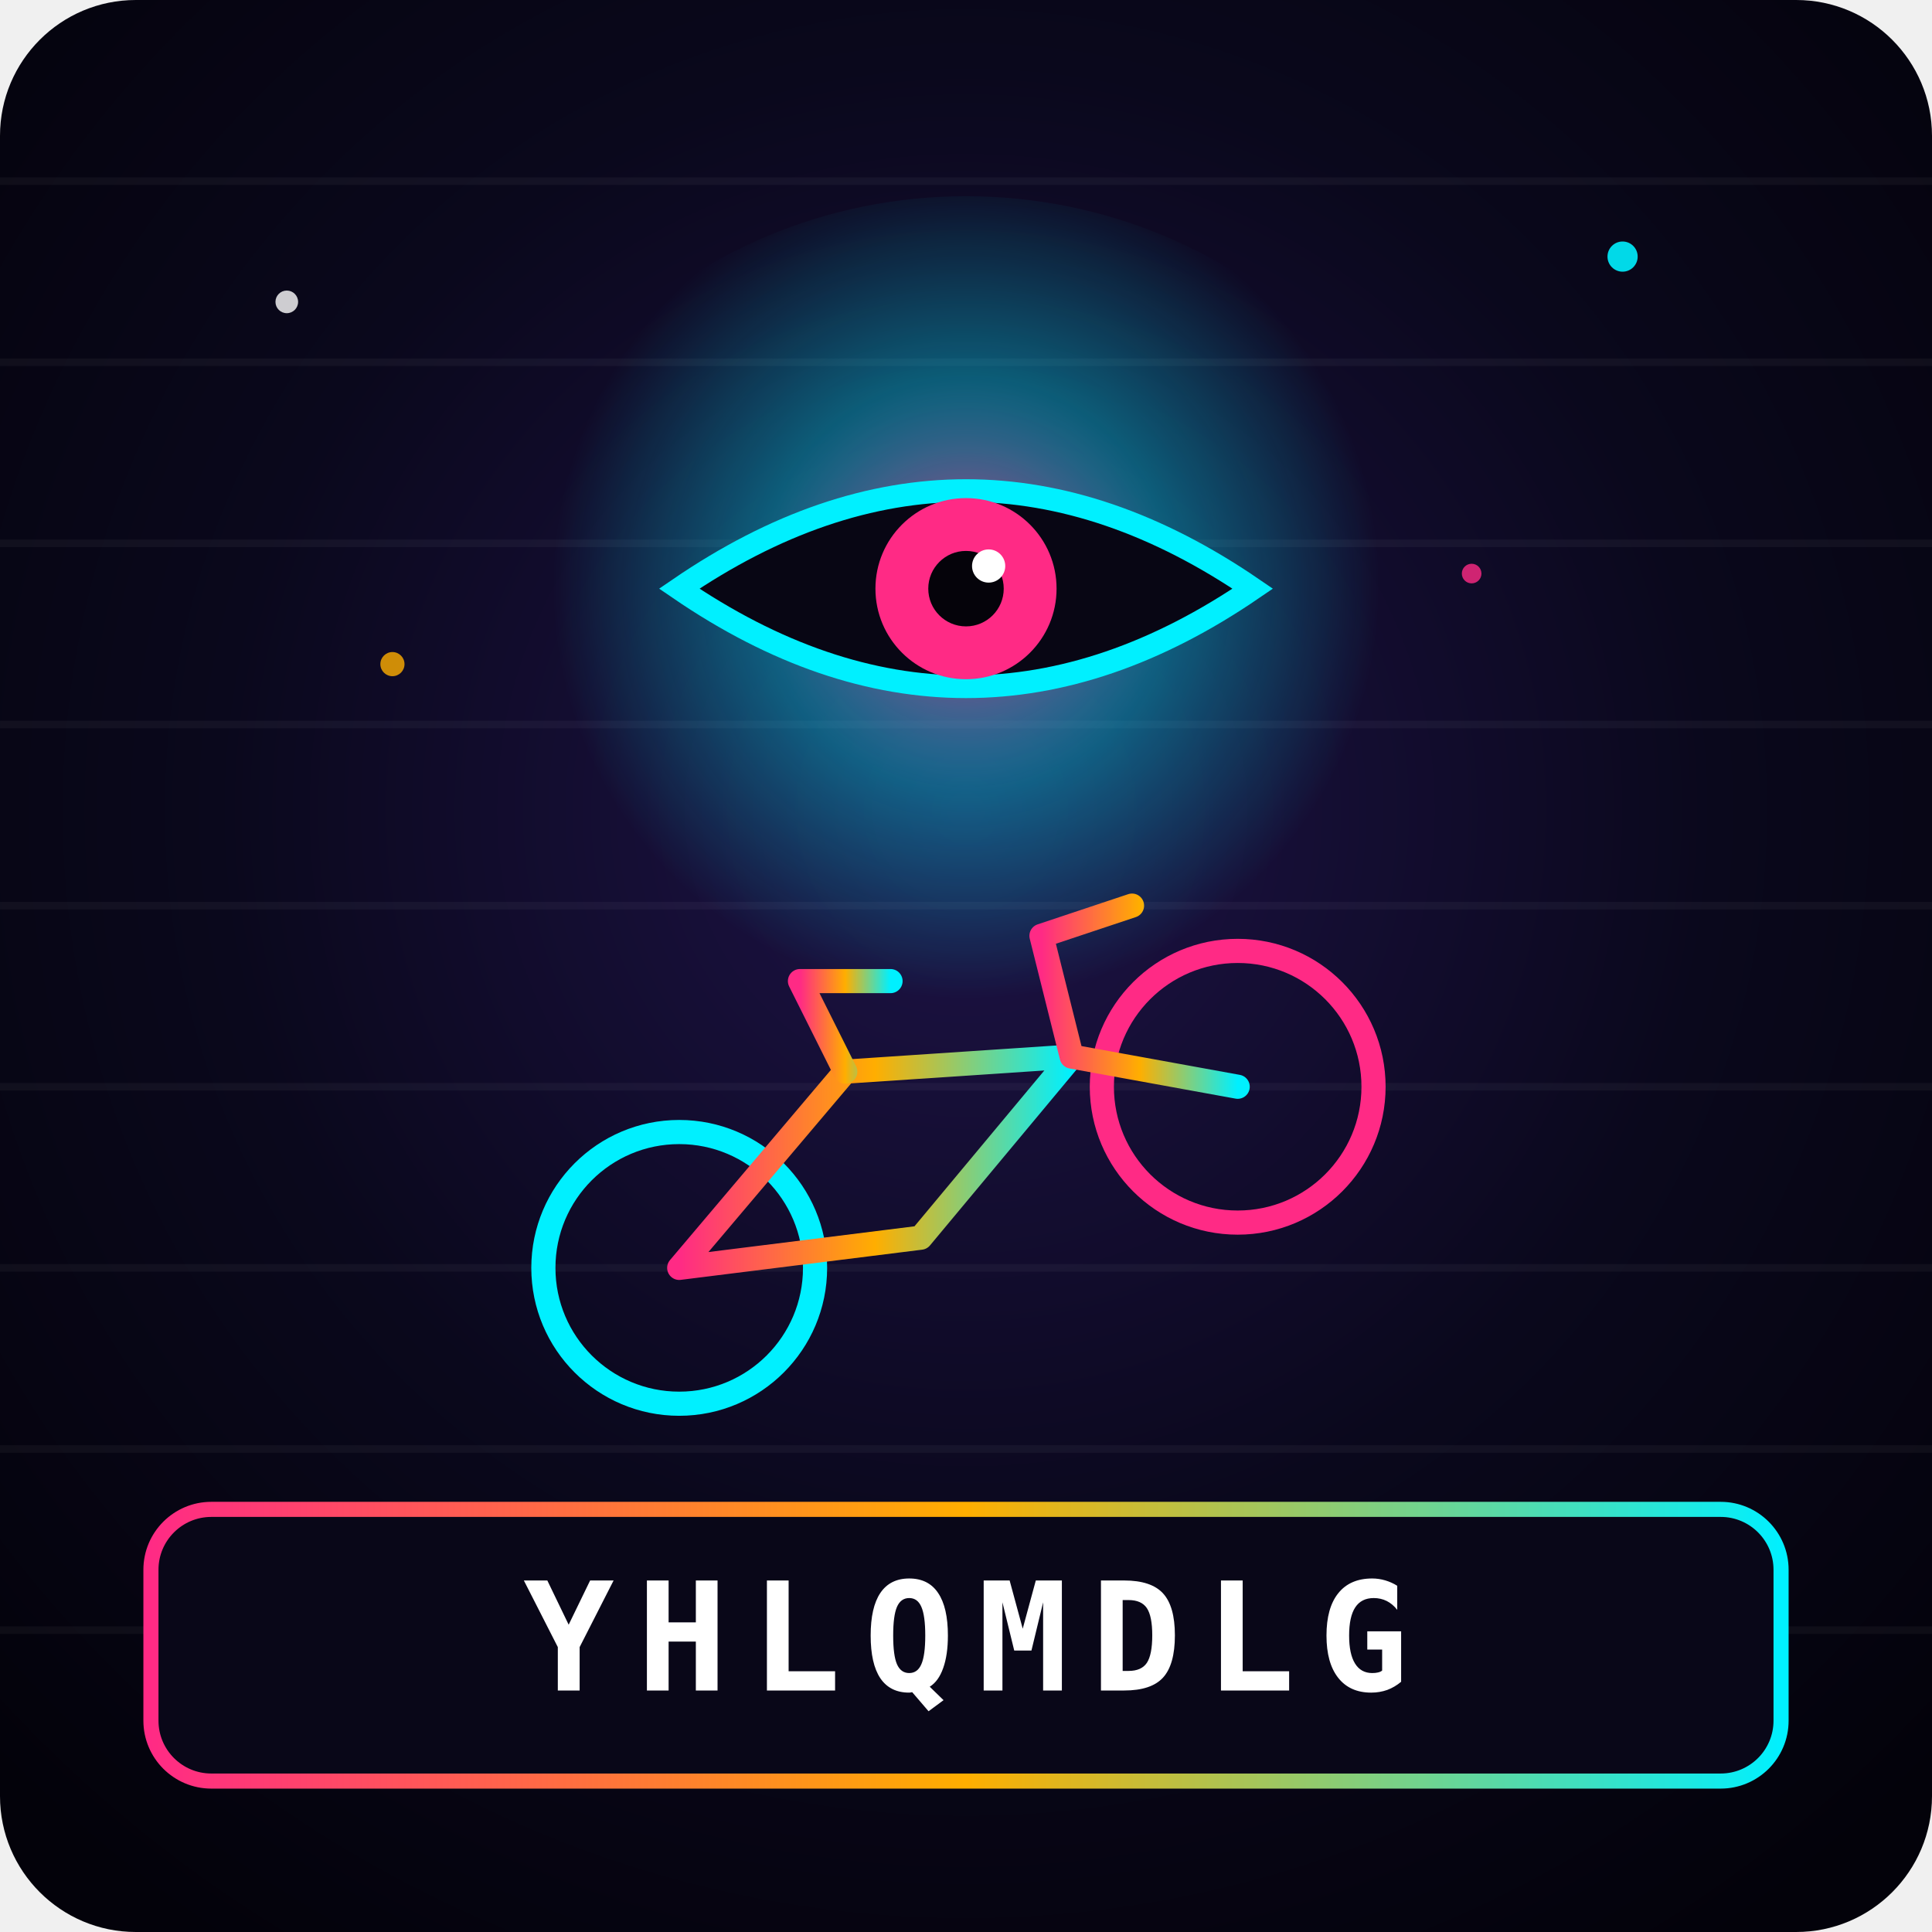
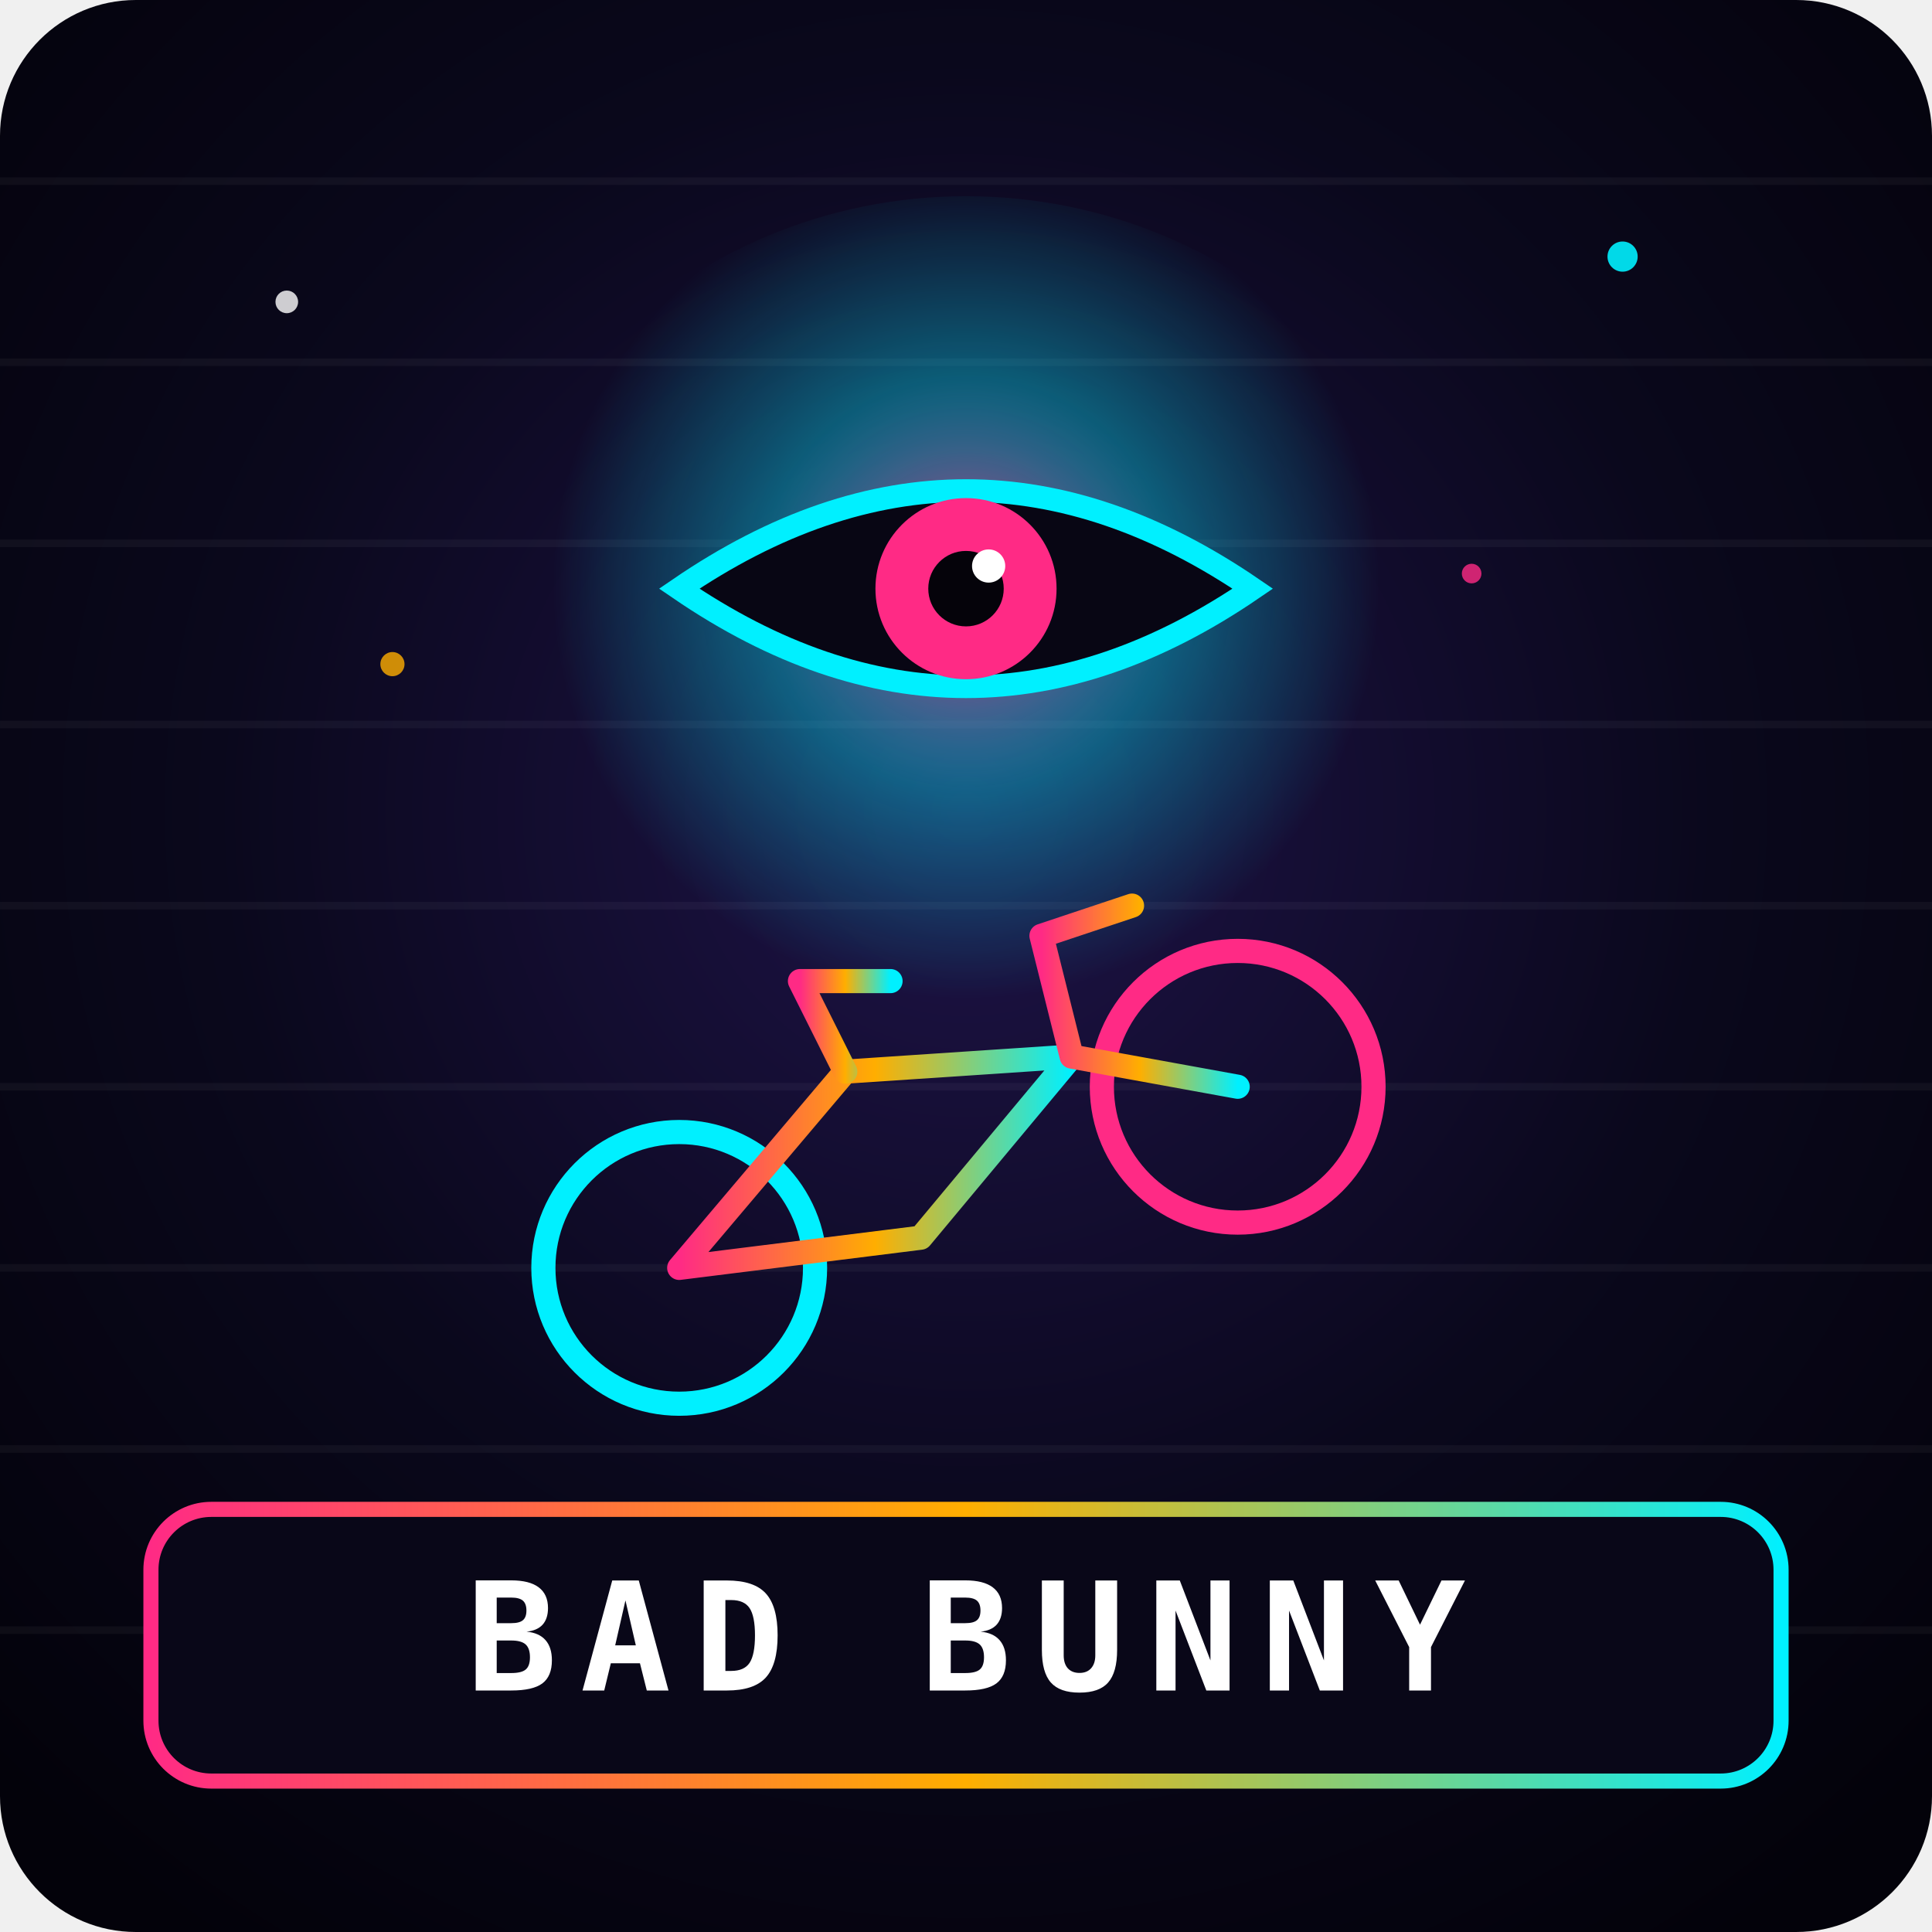
<svg xmlns="http://www.w3.org/2000/svg" viewBox="0 0 256 256" width="256" height="256">
  <defs>
    <radialGradient id="yhl-sky" cx="50%" cy="42%" r="70%">
      <stop offset="0%" stop-color="#1e1348" />
      <stop offset="55%" stop-color="#0a081c" />
      <stop offset="100%" stop-color="#03020a" />
    </radialGradient>
    <radialGradient id="yhl-aura" cx="50%" cy="38%" r="40%">
      <stop offset="0%" stop-color="#ff2a85" stop-opacity="0.85" />
      <stop offset="50%" stop-color="#00f0ff" stop-opacity="0.35" />
      <stop offset="100%" stop-color="#00f0ff" stop-opacity="0" />
    </radialGradient>
    <linearGradient id="yhl-neon" x1="0%" y1="0%" x2="100%" y2="0%">
      <stop offset="0%" stop-color="#ff2a85" />
      <stop offset="50%" stop-color="#ffae00" />
      <stop offset="100%" stop-color="#00f0ff" />
    </linearGradient>
  </defs>
  <rect width="256" height="256" rx="18" fill="url(#yhl-sky)" />
  <g stroke="#ffffff" stroke-opacity="0.04" stroke-width="1">
    <line x1="0" y1="24" x2="256" y2="24" />
    <line x1="0" y1="48" x2="256" y2="48" />
    <line x1="0" y1="72" x2="256" y2="72" />
    <line x1="0" y1="96" x2="256" y2="96" />
    <line x1="0" y1="120" x2="256" y2="120" />
    <line x1="0" y1="144" x2="256" y2="144" />
    <line x1="0" y1="168" x2="256" y2="168" />
    <line x1="0" y1="192" x2="256" y2="192" />
    <line x1="0" y1="216" x2="256" y2="216" />
  </g>
  <circle cx="38" cy="40" r="1.5" fill="#fff" opacity="0.8" />
  <circle cx="215" cy="34" r="2" fill="#00f0ff" opacity="0.9" />
  <circle cx="195" cy="76" r="1.3" fill="#ff2a85" opacity="0.8" />
  <circle cx="52" cy="88" r="1.6" fill="#ffae00" opacity="0.8" />
  <circle cx="128" cy="94" r="68" fill="url(#yhl-aura)" />
  <g transform="translate(128, 78)">
    <path d="M-38,0 Q0,-26 38,0 Q0,26 -38,0 Z" fill="#080614" stroke="#00f0ff" stroke-width="3" />
    <circle cx="0" cy="0" r="12" fill="#ff2a85" />
    <circle cx="0" cy="0" r="5" fill="#05030a" />
    <circle cx="3" cy="-3" r="2.2" fill="#ffffff" />
  </g>
  <g transform="translate(128, 152)" stroke="url(#yhl-neon)" stroke-width="3.2" fill="none" stroke-linecap="round" stroke-linejoin="round">
    <circle cx="-38" cy="16" r="18" stroke="#00f0ff" />
    <circle cx="36" cy="-8" r="18" stroke="#ff2a85" />
    <path d="M-38,16 L-6,12 L14,-12 L-16,-10 Z" />
    <path d="M14,-12 L36,-8 M14,-12 L10,-28 L22,-32" />
    <path d="M-16,-10 L-22,-22 L-10,-22" />
  </g>
  <rect x="20" y="200" width="216" height="36" rx="8" fill="#090718" stroke="url(#yhl-neon)" stroke-width="2" />
-   <text x="128" y="224" text-anchor="middle" fill="#ffffff" font-family="monospace, sans-serif" font-weight="900" font-size="20" letter-spacing="3">YHLQMDLG</text>
+   <text x="128" y="224" text-anchor="middle" fill="#ffffff" font-family="monospace, sans-serif" font-weight="900" font-size="20" letter-spacing="3">BAD BUNNY</text>
</svg>
